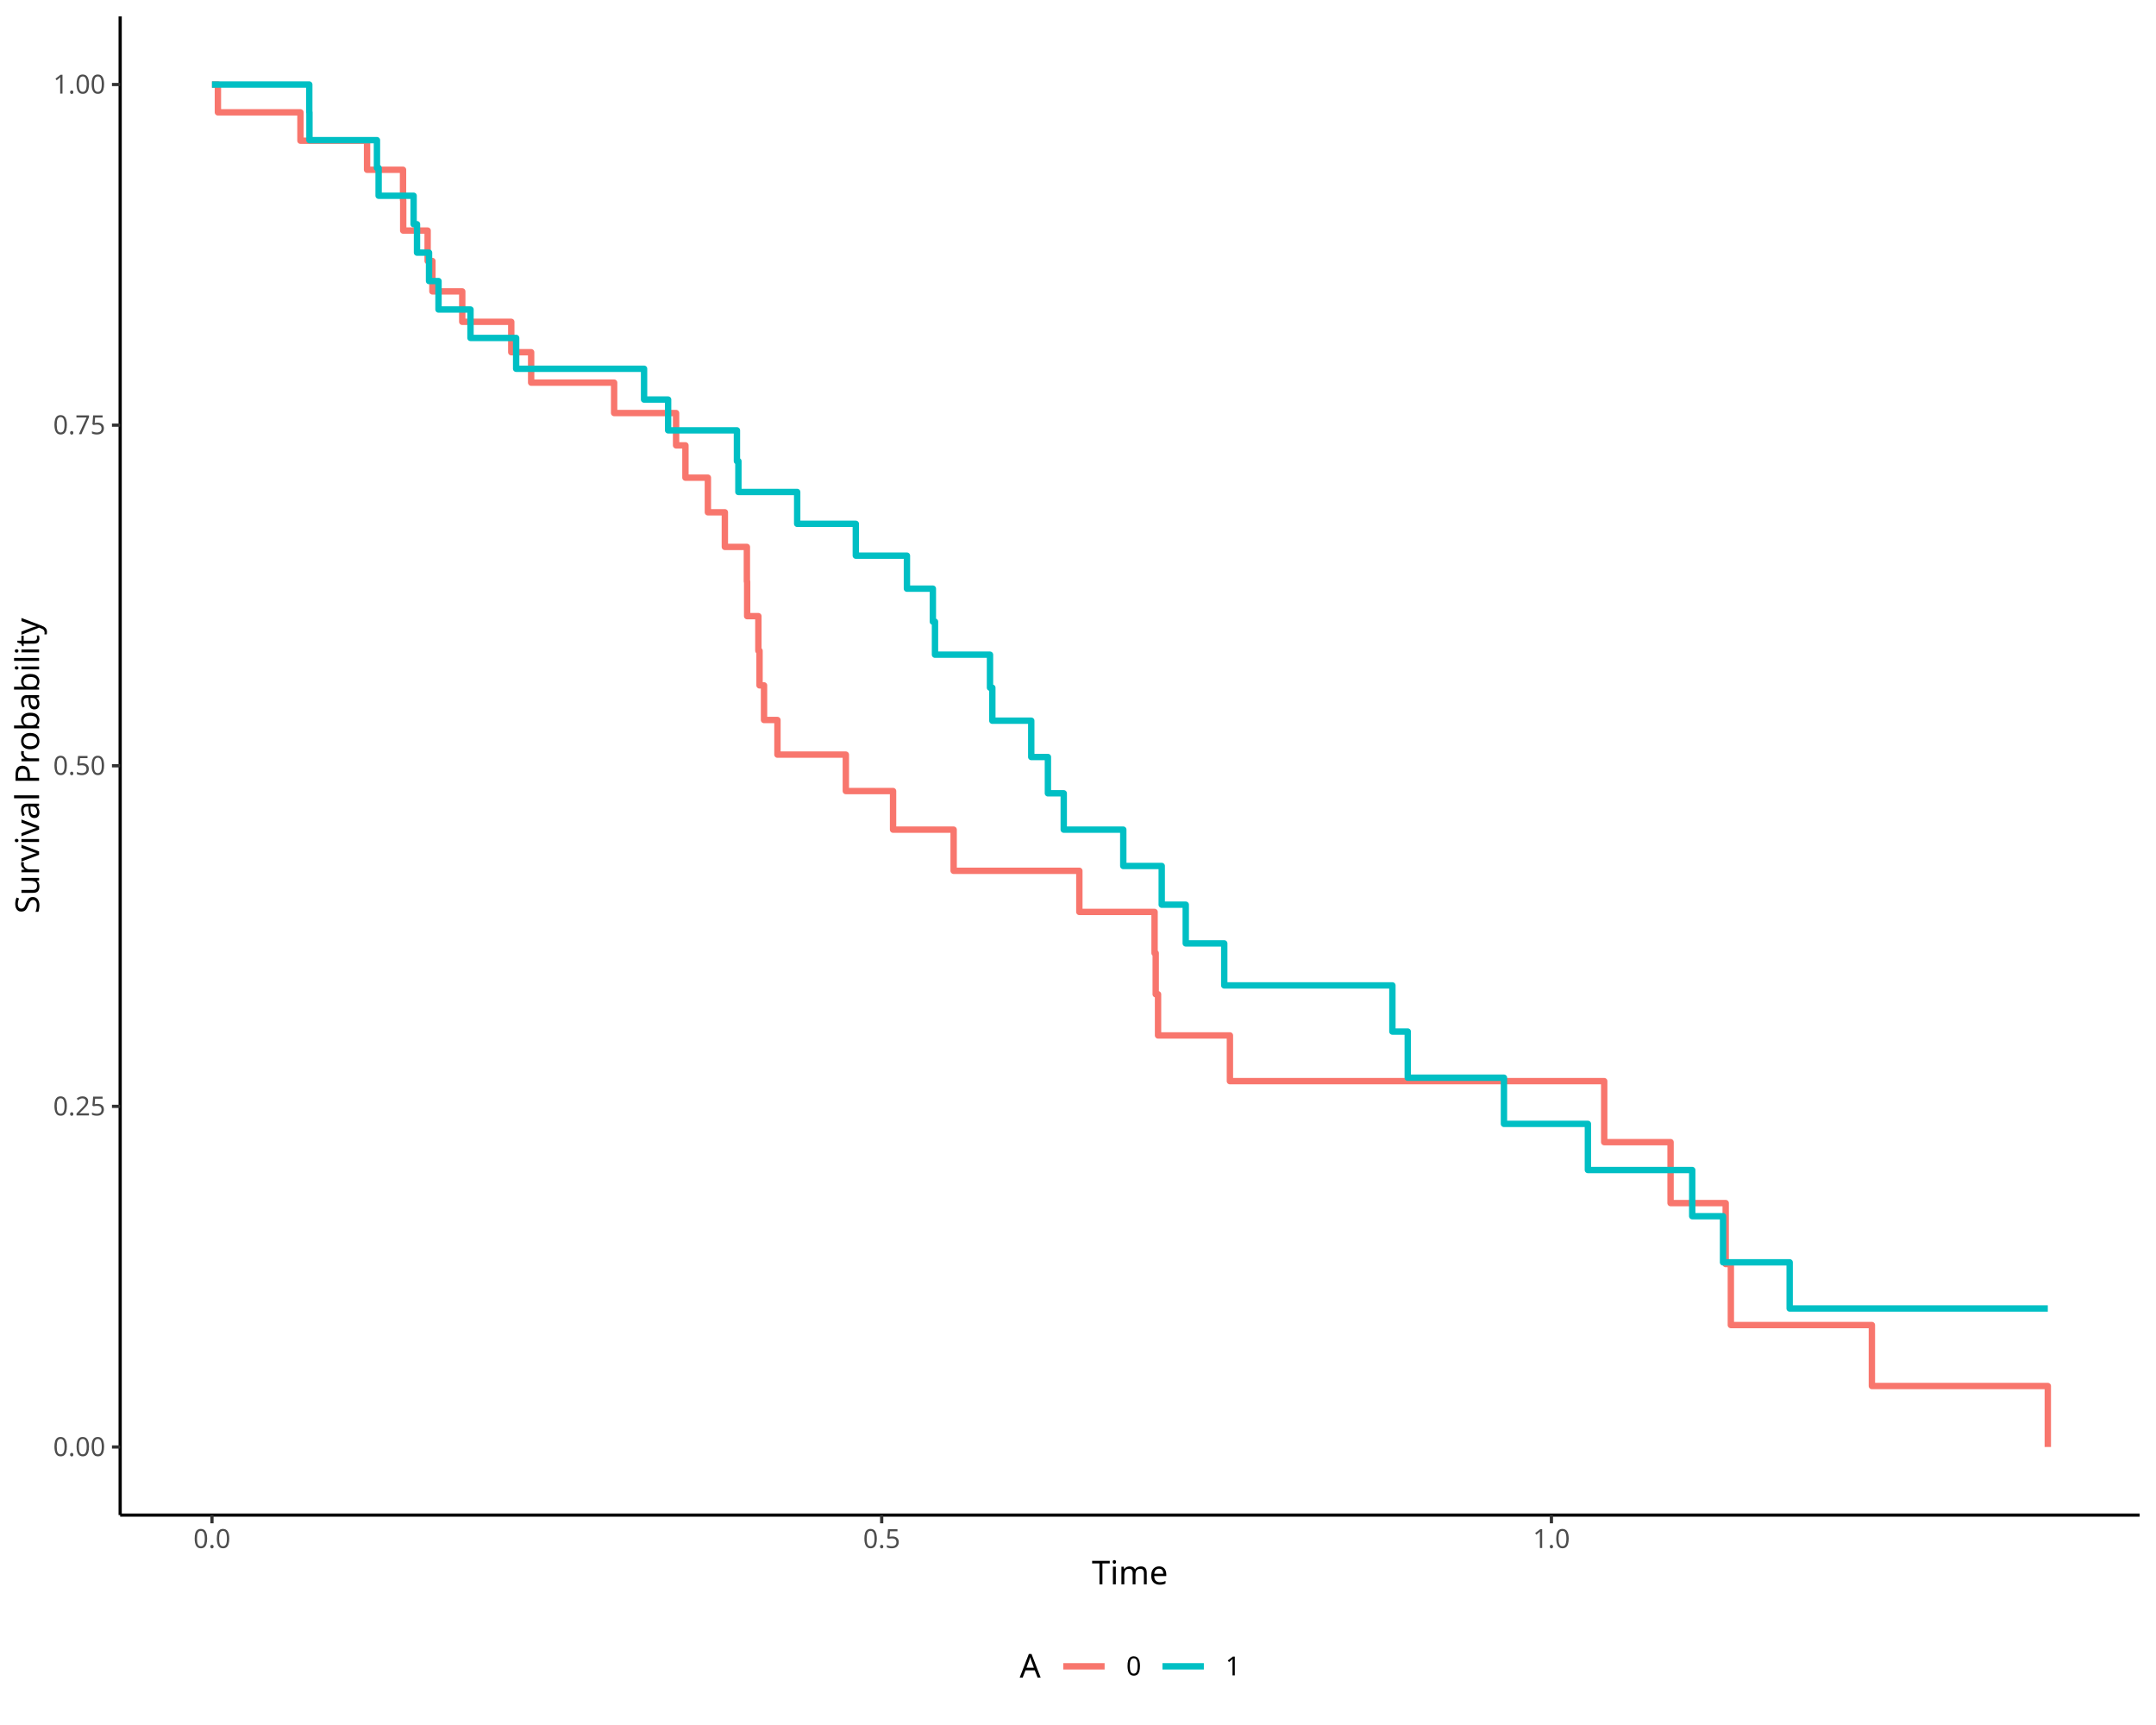
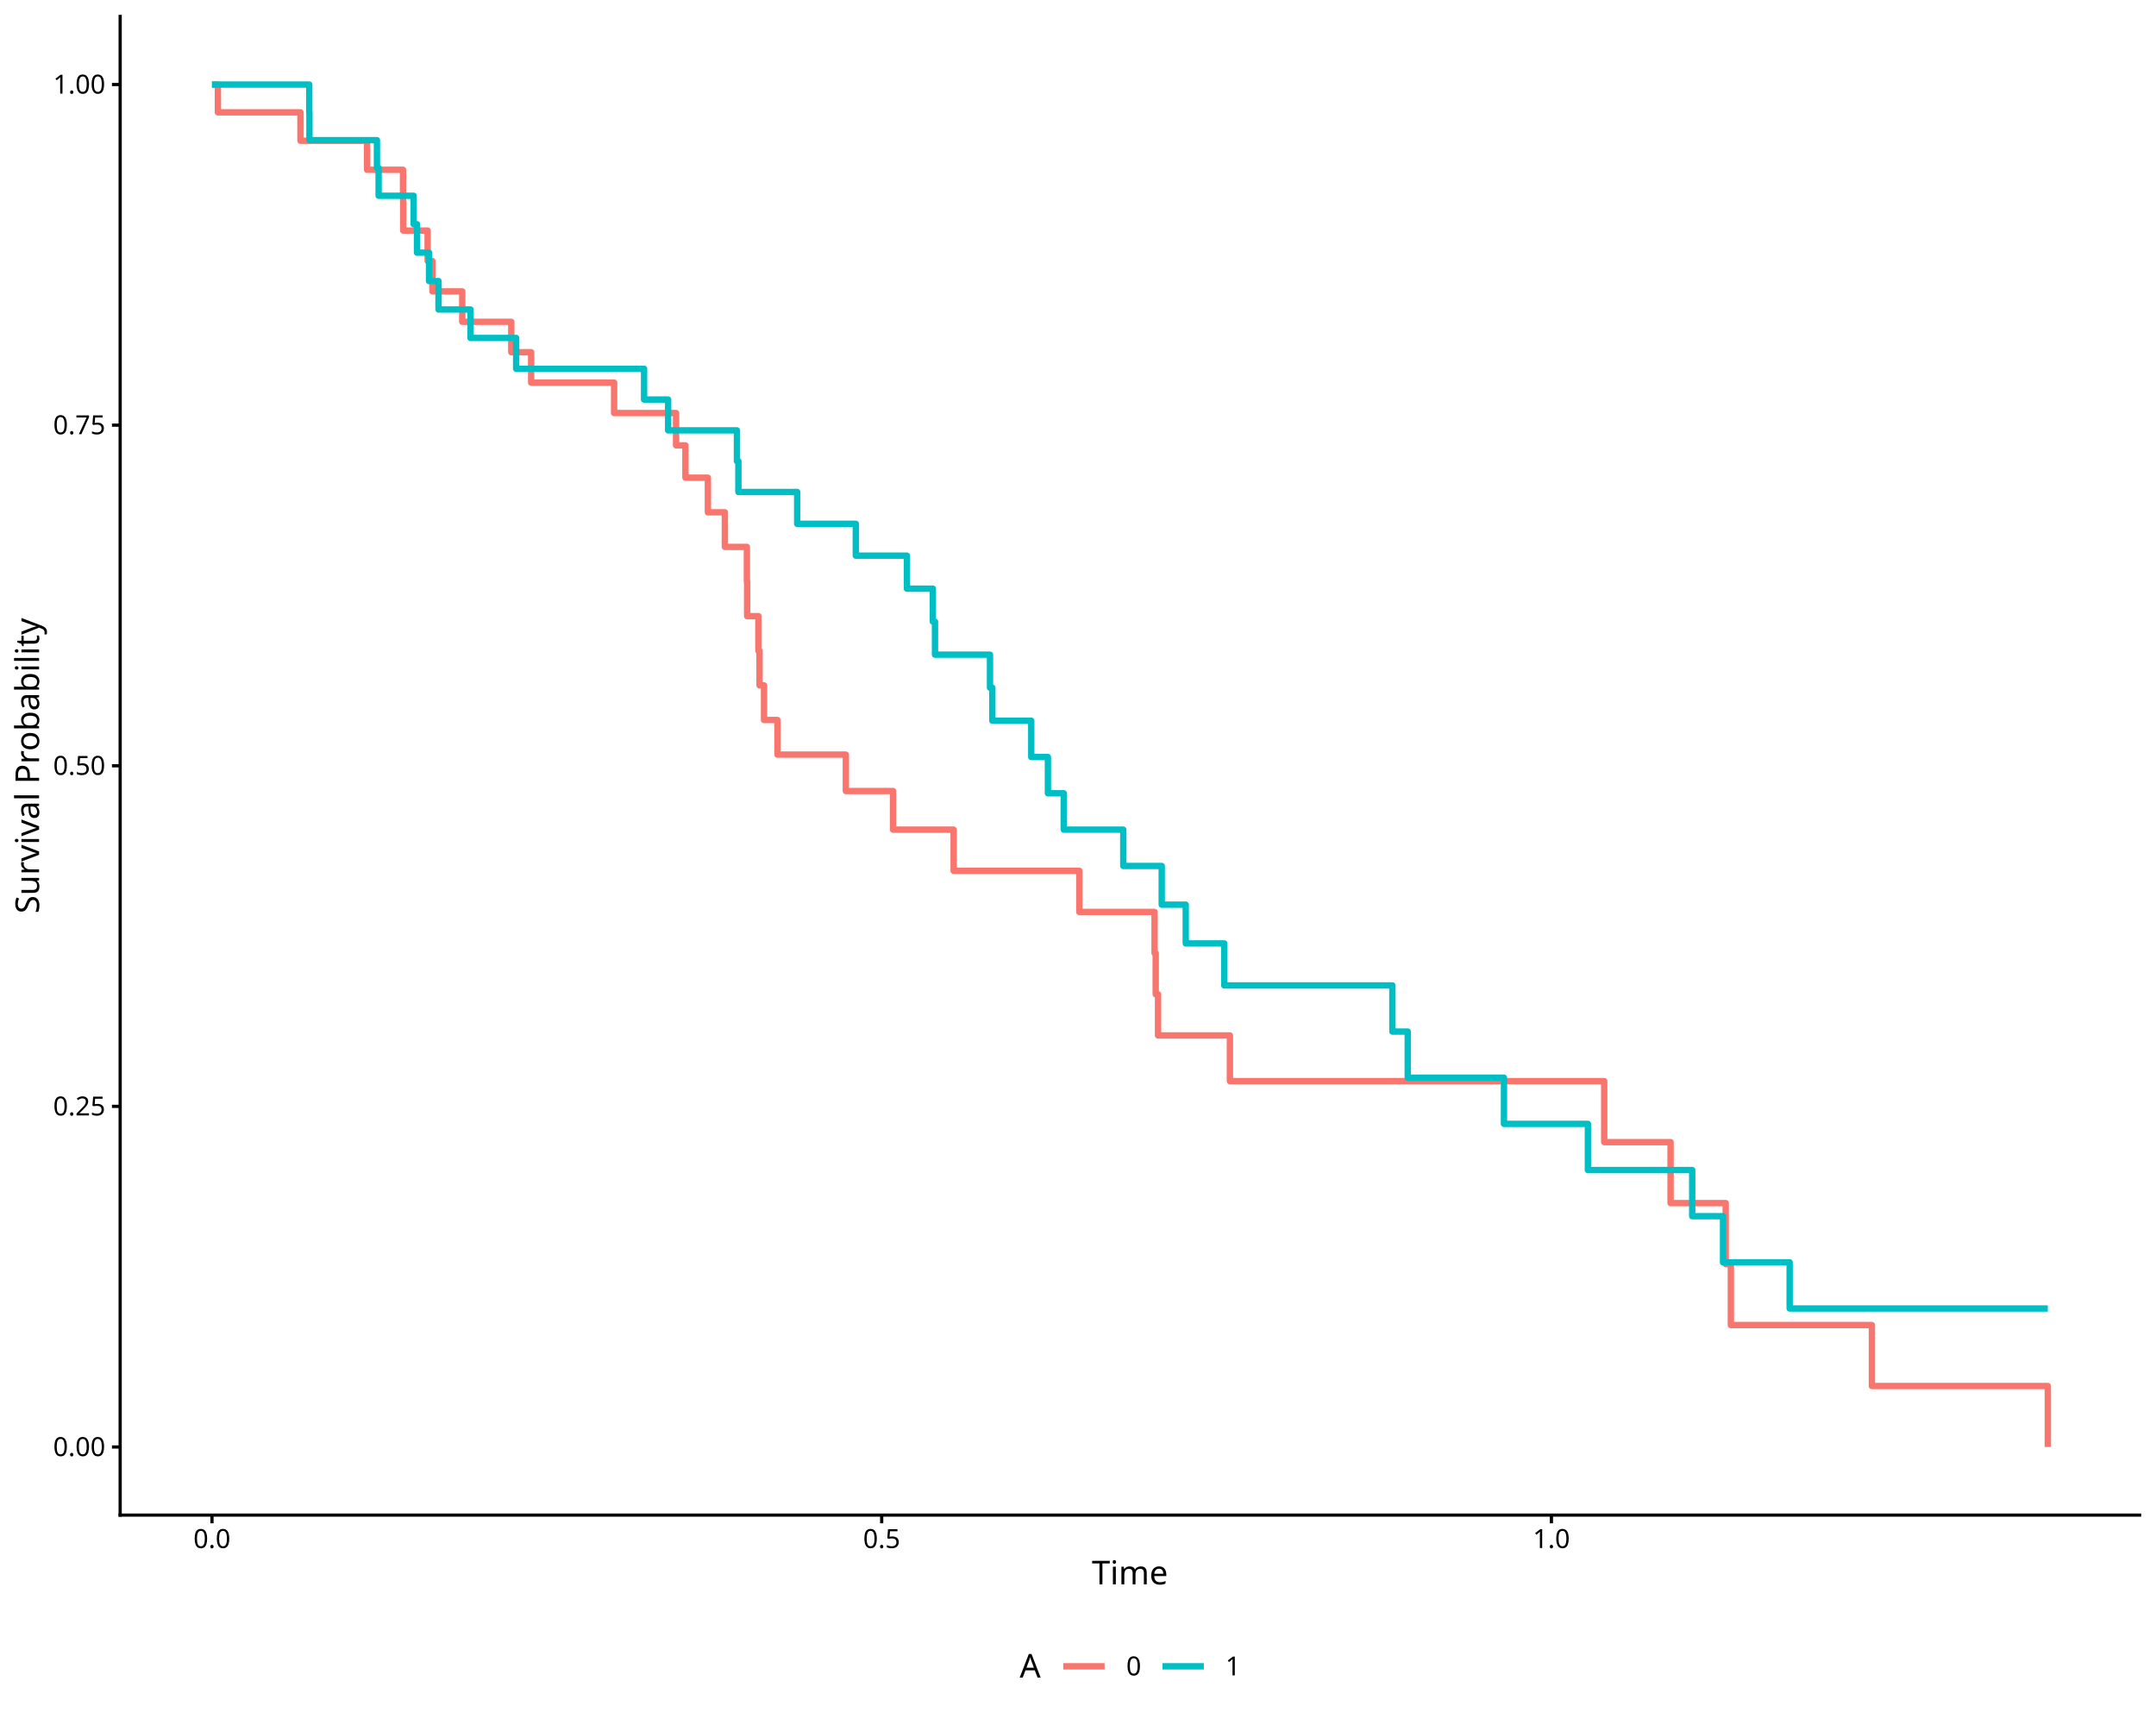
<svg xmlns="http://www.w3.org/2000/svg" class="svglite" data-engine-version="2.0" width="720.00pt" height="576.00pt" viewBox="0 0 720.00 576.00">
  <defs>
    <style type="text/css">
    .svglite line, .svglite polyline, .svglite polygon, .svglite path, .svglite rect, .svglite circle {
      fill: none;
      stroke: #000000;
      stroke-linecap: round;
      stroke-linejoin: round;
      stroke-miterlimit: 10.00;
    }
  </style>
  </defs>
  <rect width="100%" height="100%" style="stroke: none; fill: #FFFFFF;" />
  <defs>
    <clipPath id="cpMC4wMHw3MjAuMDB8MC4wMHw1NzYuMDA=">
      <rect x="0.00" y="0.00" width="720.00" height="576.00" />
    </clipPath>
  </defs>
  <g clip-path="url(#cpMC4wMHw3MjAuMDB8MC4wMHw1NzYuMDA=)">
    <rect x="0.00" y="0.00" width="720.00" height="576.00" style="stroke-width: 1.07; stroke: #FFFFFF; fill: #FFFFFF;" />
  </g>
  <defs>
    <clipPath id="cpNDAuMTN8NzE0LjUyfDUuNDh8NTA1Ljkx">
      <rect x="40.13" y="5.48" width="674.39" height="500.44" />
    </clipPath>
  </defs>
  <g clip-path="url(#cpNDAuMTN8NzE0LjUyfDUuNDh8NTA1Ljkx)">
    <rect x="40.13" y="5.48" width="674.39" height="500.44" style="stroke-width: 1.07; stroke: none; fill: #FFFFFF;" />
    <polyline points="70.79,28.23 72.77,28.23 72.77,37.51 100.34,37.51 100.34,46.99 103.28,46.99 103.28,46.99 103.34,46.99 103.34,46.99 122.58,46.99 122.58,56.69 125.88,56.69 125.88,56.69 126.44,56.69 126.44,56.69 134.59,56.69 134.59,66.84 134.65,66.84 134.65,76.99 138.13,76.99 138.13,76.99 139.26,76.99 139.26,76.99 142.81,76.99 142.81,87.15 143.28,87.15 143.28,87.15 144.40,87.15 144.40,97.30 146.44,97.30 146.44,97.30 154.37,97.30 154.37,107.46 157.12,107.46 157.12,107.46 170.74,107.46 170.74,117.61 172.37,117.61 172.37,117.61 177.38,117.61 177.38,127.77 205.09,127.77 205.09,137.92 215.09,137.92 215.09,137.92 223.12,137.92 223.12,137.92 225.78,137.92 225.78,148.71 228.90,148.71 228.90,159.50 236.40,159.50 236.40,171.06 242.07,171.06 242.07,182.62 246.10,182.62 246.10,182.62 246.59,182.62 246.59,182.62 249.42,182.62 249.42,194.18 249.51,194.18 249.51,205.74 253.26,205.74 253.26,217.30 253.65,217.30 253.65,228.86 255.15,228.86 255.15,240.42 259.63,240.42 259.63,251.98 266.22,251.98 266.22,251.98 282.47,251.98 282.47,264.14 285.80,264.14 285.80,264.14 298.24,264.14 298.24,277.03 302.87,277.03 302.87,277.03 311.53,277.03 311.53,277.03 312.24,277.03 312.24,277.03 318.47,277.03 318.47,290.77 330.61,290.77 330.61,290.77 331.39,290.77 331.39,290.77 344.39,290.77 344.39,290.77 349.95,290.77 349.95,290.77 355.24,290.77 355.24,290.77 360.45,290.77 360.45,304.51 375.12,304.51 375.12,304.51 385.57,304.51 385.57,318.26 385.95,318.26 385.95,332.00 386.73,332.00 386.73,345.74 387.96,345.74 387.96,345.74 395.98,345.74 395.98,345.74 408.84,345.74 408.84,345.74 410.73,345.74 410.73,361.01 464.99,361.01 464.99,361.01 470.12,361.01 470.12,361.01 502.25,361.01 502.25,361.01 530.28,361.01 530.28,361.01 535.73,361.01 535.73,381.37 557.89,381.37 557.89,401.73 565.12,401.73 565.12,401.73 575.41,401.73 575.41,401.73 576.30,401.73 576.30,422.09 578.02,422.09 578.02,442.45 597.66,442.45 597.66,442.45 625.12,442.45 625.12,462.81 683.87,462.81 683.87,483.17 " style="stroke-width: 2.13; stroke: #F8766D; stroke-linecap: butt;" />
    <polyline points="70.79,28.23 72.77,28.23 72.77,28.23 100.34,28.23 100.34,28.23 103.28,28.23 103.28,37.51 103.34,37.51 103.34,46.80 122.58,46.80 122.58,46.80 125.88,46.80 125.88,56.08 126.44,56.08 126.44,65.36 134.59,65.36 134.59,65.36 134.65,65.36 134.65,65.36 138.13,65.36 138.13,74.86 139.26,74.86 139.26,84.36 142.81,84.36 142.81,84.36 143.28,84.36 143.28,93.85 144.40,93.85 144.40,93.85 146.44,93.85 146.44,103.35 154.37,103.35 154.37,103.35 157.12,103.35 157.12,112.84 170.74,112.84 170.74,112.84 172.37,112.84 172.37,123.13 177.38,123.13 177.38,123.13 205.09,123.13 205.09,123.13 215.09,123.13 215.09,133.42 223.12,133.42 223.12,143.70 225.78,143.70 225.78,143.70 228.90,143.70 228.90,143.70 236.40,143.70 236.40,143.70 242.07,143.70 242.07,143.70 246.10,143.70 246.10,153.99 246.59,153.99 246.59,164.28 249.42,164.28 249.42,164.28 249.51,164.28 249.51,164.28 253.26,164.28 253.26,164.28 253.65,164.28 253.65,164.28 255.15,164.28 255.15,164.28 259.63,164.28 259.63,164.28 266.22,164.28 266.22,174.91 282.47,174.91 282.47,174.91 285.80,174.91 285.80,185.54 298.24,185.54 298.24,185.54 302.87,185.54 302.87,196.56 311.53,196.56 311.53,207.58 312.24,207.58 312.24,218.61 318.47,218.61 318.47,218.61 330.61,218.61 330.61,229.63 331.39,229.63 331.39,240.65 344.39,240.65 344.39,252.78 349.95,252.78 349.95,264.90 355.24,264.90 355.24,277.03 360.45,277.03 360.45,277.03 375.12,277.03 375.12,289.16 385.57,289.16 385.57,289.16 385.95,289.16 385.95,289.16 386.73,289.16 386.73,289.16 387.96,289.16 387.96,302.09 395.98,302.09 395.98,315.02 408.84,315.02 408.84,329.04 410.73,329.04 410.73,329.04 464.99,329.04 464.99,344.45 470.12,344.45 470.12,359.86 502.25,359.86 502.25,375.28 530.28,375.28 530.28,390.69 535.73,390.69 535.73,390.69 557.89,390.69 557.89,390.69 565.12,390.69 565.12,406.10 575.41,406.10 575.41,421.51 576.30,421.51 576.30,421.51 578.02,421.51 578.02,421.51 597.66,421.51 597.66,436.93 625.12,436.93 625.12,436.93 683.87,436.93 683.87,436.93 " style="stroke-width: 2.13; stroke: #00BFC4; stroke-linecap: butt;" />
  </g>
  <g clip-path="url(#cpMC4wMHw3MjAuMDB8MC4wMHw1NzYuMDA=)">
-     <polyline points="40.13,505.91 40.13,5.48 " style="stroke-width: 1.07; stroke-linecap: butt;" />
-     <text x="35.20" y="486.20" text-anchor="end" style="font-size: 8.80px; fill: #4D4D4D; font-family: sans;" textLength="17.13px" lengthAdjust="spacingAndGlyphs">0.00</text>
-     <text x="35.20" y="372.46" text-anchor="end" style="font-size: 8.80px; fill: #4D4D4D; font-family: sans;" textLength="17.13px" lengthAdjust="spacingAndGlyphs">0.25</text>
-     <text x="35.20" y="258.73" text-anchor="end" style="font-size: 8.80px; fill: #4D4D4D; font-family: sans;" textLength="17.13px" lengthAdjust="spacingAndGlyphs">0.50</text>
-     <text x="35.20" y="144.99" text-anchor="end" style="font-size: 8.80px; fill: #4D4D4D; font-family: sans;" textLength="17.13px" lengthAdjust="spacingAndGlyphs">0.75</text>
-     <text x="35.20" y="31.25" text-anchor="end" style="font-size: 8.80px; fill: #4D4D4D; font-family: sans;" textLength="17.13px" lengthAdjust="spacingAndGlyphs">1.00</text>
-     <polyline points="37.39,483.17 40.13,483.17 " style="stroke-width: 1.07; stroke: #333333; stroke-linecap: butt;" />
-     <polyline points="37.39,369.43 40.13,369.43 " style="stroke-width: 1.07; stroke: #333333; stroke-linecap: butt;" />
-     <polyline points="37.39,255.70 40.13,255.70 " style="stroke-width: 1.07; stroke: #333333; stroke-linecap: butt;" />
-     <polyline points="37.39,141.96 40.13,141.96 " style="stroke-width: 1.07; stroke: #333333; stroke-linecap: butt;" />
-     <polyline points="37.39,28.23 40.13,28.23 " style="stroke-width: 1.07; stroke: #333333; stroke-linecap: butt;" />
-     <polyline points="40.13,505.91 714.52,505.91 " style="stroke-width: 1.07; stroke-linecap: butt;" />
-     <polyline points="70.79,508.65 70.79,505.91 " style="stroke-width: 1.07; stroke: #333333; stroke-linecap: butt;" />
-     <polyline points="294.44,508.65 294.44,505.91 " style="stroke-width: 1.07; stroke: #333333; stroke-linecap: butt;" />
-     <polyline points="518.10,508.65 518.10,505.91 " style="stroke-width: 1.07; stroke: #333333; stroke-linecap: butt;" />
-     <text x="70.79" y="516.90" text-anchor="middle" style="font-size: 8.80px; fill: #4D4D4D; font-family: sans;" textLength="12.23px" lengthAdjust="spacingAndGlyphs">0.0</text>
-     <text x="294.44" y="516.90" text-anchor="middle" style="font-size: 8.80px; fill: #4D4D4D; font-family: sans;" textLength="12.23px" lengthAdjust="spacingAndGlyphs">0.5</text>
-     <text x="518.10" y="516.90" text-anchor="middle" style="font-size: 8.80px; fill: #4D4D4D; font-family: sans;" textLength="12.23px" lengthAdjust="spacingAndGlyphs">1.0</text>
+     <polyline points="40.13,505.91 40.13,5.48 " style="stroke-width: 1.07; stroke-linecap: square;" />
+     <text x="35.20" y="486.20" text-anchor="end" style="font-size: 8.80px; font-family: sans;" textLength="17.13px" lengthAdjust="spacingAndGlyphs">0.00</text>
+     <text x="35.20" y="372.46" text-anchor="end" style="font-size: 8.80px; font-family: sans;" textLength="17.13px" lengthAdjust="spacingAndGlyphs">0.25</text>
+     <text x="35.20" y="258.73" text-anchor="end" style="font-size: 8.80px; font-family: sans;" textLength="17.13px" lengthAdjust="spacingAndGlyphs">0.50</text>
+     <text x="35.20" y="144.99" text-anchor="end" style="font-size: 8.80px; font-family: sans;" textLength="17.13px" lengthAdjust="spacingAndGlyphs">0.75</text>
+     <text x="35.20" y="31.25" text-anchor="end" style="font-size: 8.80px; font-family: sans;" textLength="17.13px" lengthAdjust="spacingAndGlyphs">1.00</text>
+     <polyline points="37.39,483.17 40.13,483.17 " style="stroke-width: 1.07; stroke-linecap: butt;" />
+     <polyline points="37.39,369.43 40.13,369.43 " style="stroke-width: 1.07; stroke-linecap: butt;" />
+     <polyline points="37.39,255.70 40.13,255.70 " style="stroke-width: 1.07; stroke-linecap: butt;" />
+     <polyline points="37.39,141.96 40.13,141.96 " style="stroke-width: 1.07; stroke-linecap: butt;" />
+     <polyline points="37.39,28.23 40.13,28.23 " style="stroke-width: 1.07; stroke-linecap: butt;" />
+     <polyline points="40.13,505.91 714.52,505.91 " style="stroke-width: 1.07; stroke-linecap: square;" />
+     <polyline points="70.79,508.65 70.79,505.91 " style="stroke-width: 1.07; stroke-linecap: butt;" />
+     <polyline points="294.44,508.65 294.44,505.91 " style="stroke-width: 1.07; stroke-linecap: butt;" />
+     <polyline points="518.10,508.65 518.10,505.91 " style="stroke-width: 1.07; stroke-linecap: butt;" />
+     <text x="70.79" y="516.90" text-anchor="middle" style="font-size: 8.80px; font-family: sans;" textLength="12.23px" lengthAdjust="spacingAndGlyphs">0.0</text>
+     <text x="294.44" y="516.90" text-anchor="middle" style="font-size: 8.80px; font-family: sans;" textLength="12.23px" lengthAdjust="spacingAndGlyphs">0.5</text>
+     <text x="518.10" y="516.90" text-anchor="middle" style="font-size: 8.80px; font-family: sans;" textLength="12.23px" lengthAdjust="spacingAndGlyphs">1.0</text>
    <text x="377.33" y="529.04" text-anchor="middle" style="font-size: 11.00px; font-family: sans;" textLength="24.45px" lengthAdjust="spacingAndGlyphs">Time</text>
    <text transform="translate(13.05,255.70) rotate(-90)" text-anchor="middle" style="font-size: 11.00px; font-family: sans;" textLength="93.55px" lengthAdjust="spacingAndGlyphs">Survival Probability</text>
    <rect x="335.04" y="542.28" width="84.57" height="28.24" style="stroke-width: 1.07; stroke: none; fill: #FFFFFF;" />
    <text x="340.52" y="560.19" style="font-size: 11.00px; font-family: sans;" textLength="7.34px" lengthAdjust="spacingAndGlyphs">A</text>
    <rect x="353.34" y="547.76" width="17.28" height="17.28" style="stroke-width: 1.07; stroke: none; fill: #FFFFFF;" />
    <line x1="355.07" y1="556.40" x2="368.89" y2="556.40" style="stroke-width: 2.13; stroke: #F8766D; stroke-linecap: butt;" />
    <rect x="386.48" y="547.76" width="17.28" height="17.28" style="stroke-width: 1.07; stroke: none; fill: #FFFFFF;" />
    <line x1="388.20" y1="556.40" x2="402.03" y2="556.40" style="stroke-width: 2.13; stroke: #00BFC4; stroke-linecap: butt;" />
    <text x="376.10" y="559.43" style="font-size: 8.80px; font-family: sans;" textLength="4.89px" lengthAdjust="spacingAndGlyphs">0</text>
    <text x="409.24" y="559.43" style="font-size: 8.80px; font-family: sans;" textLength="4.89px" lengthAdjust="spacingAndGlyphs">1</text>
  </g>
</svg>
